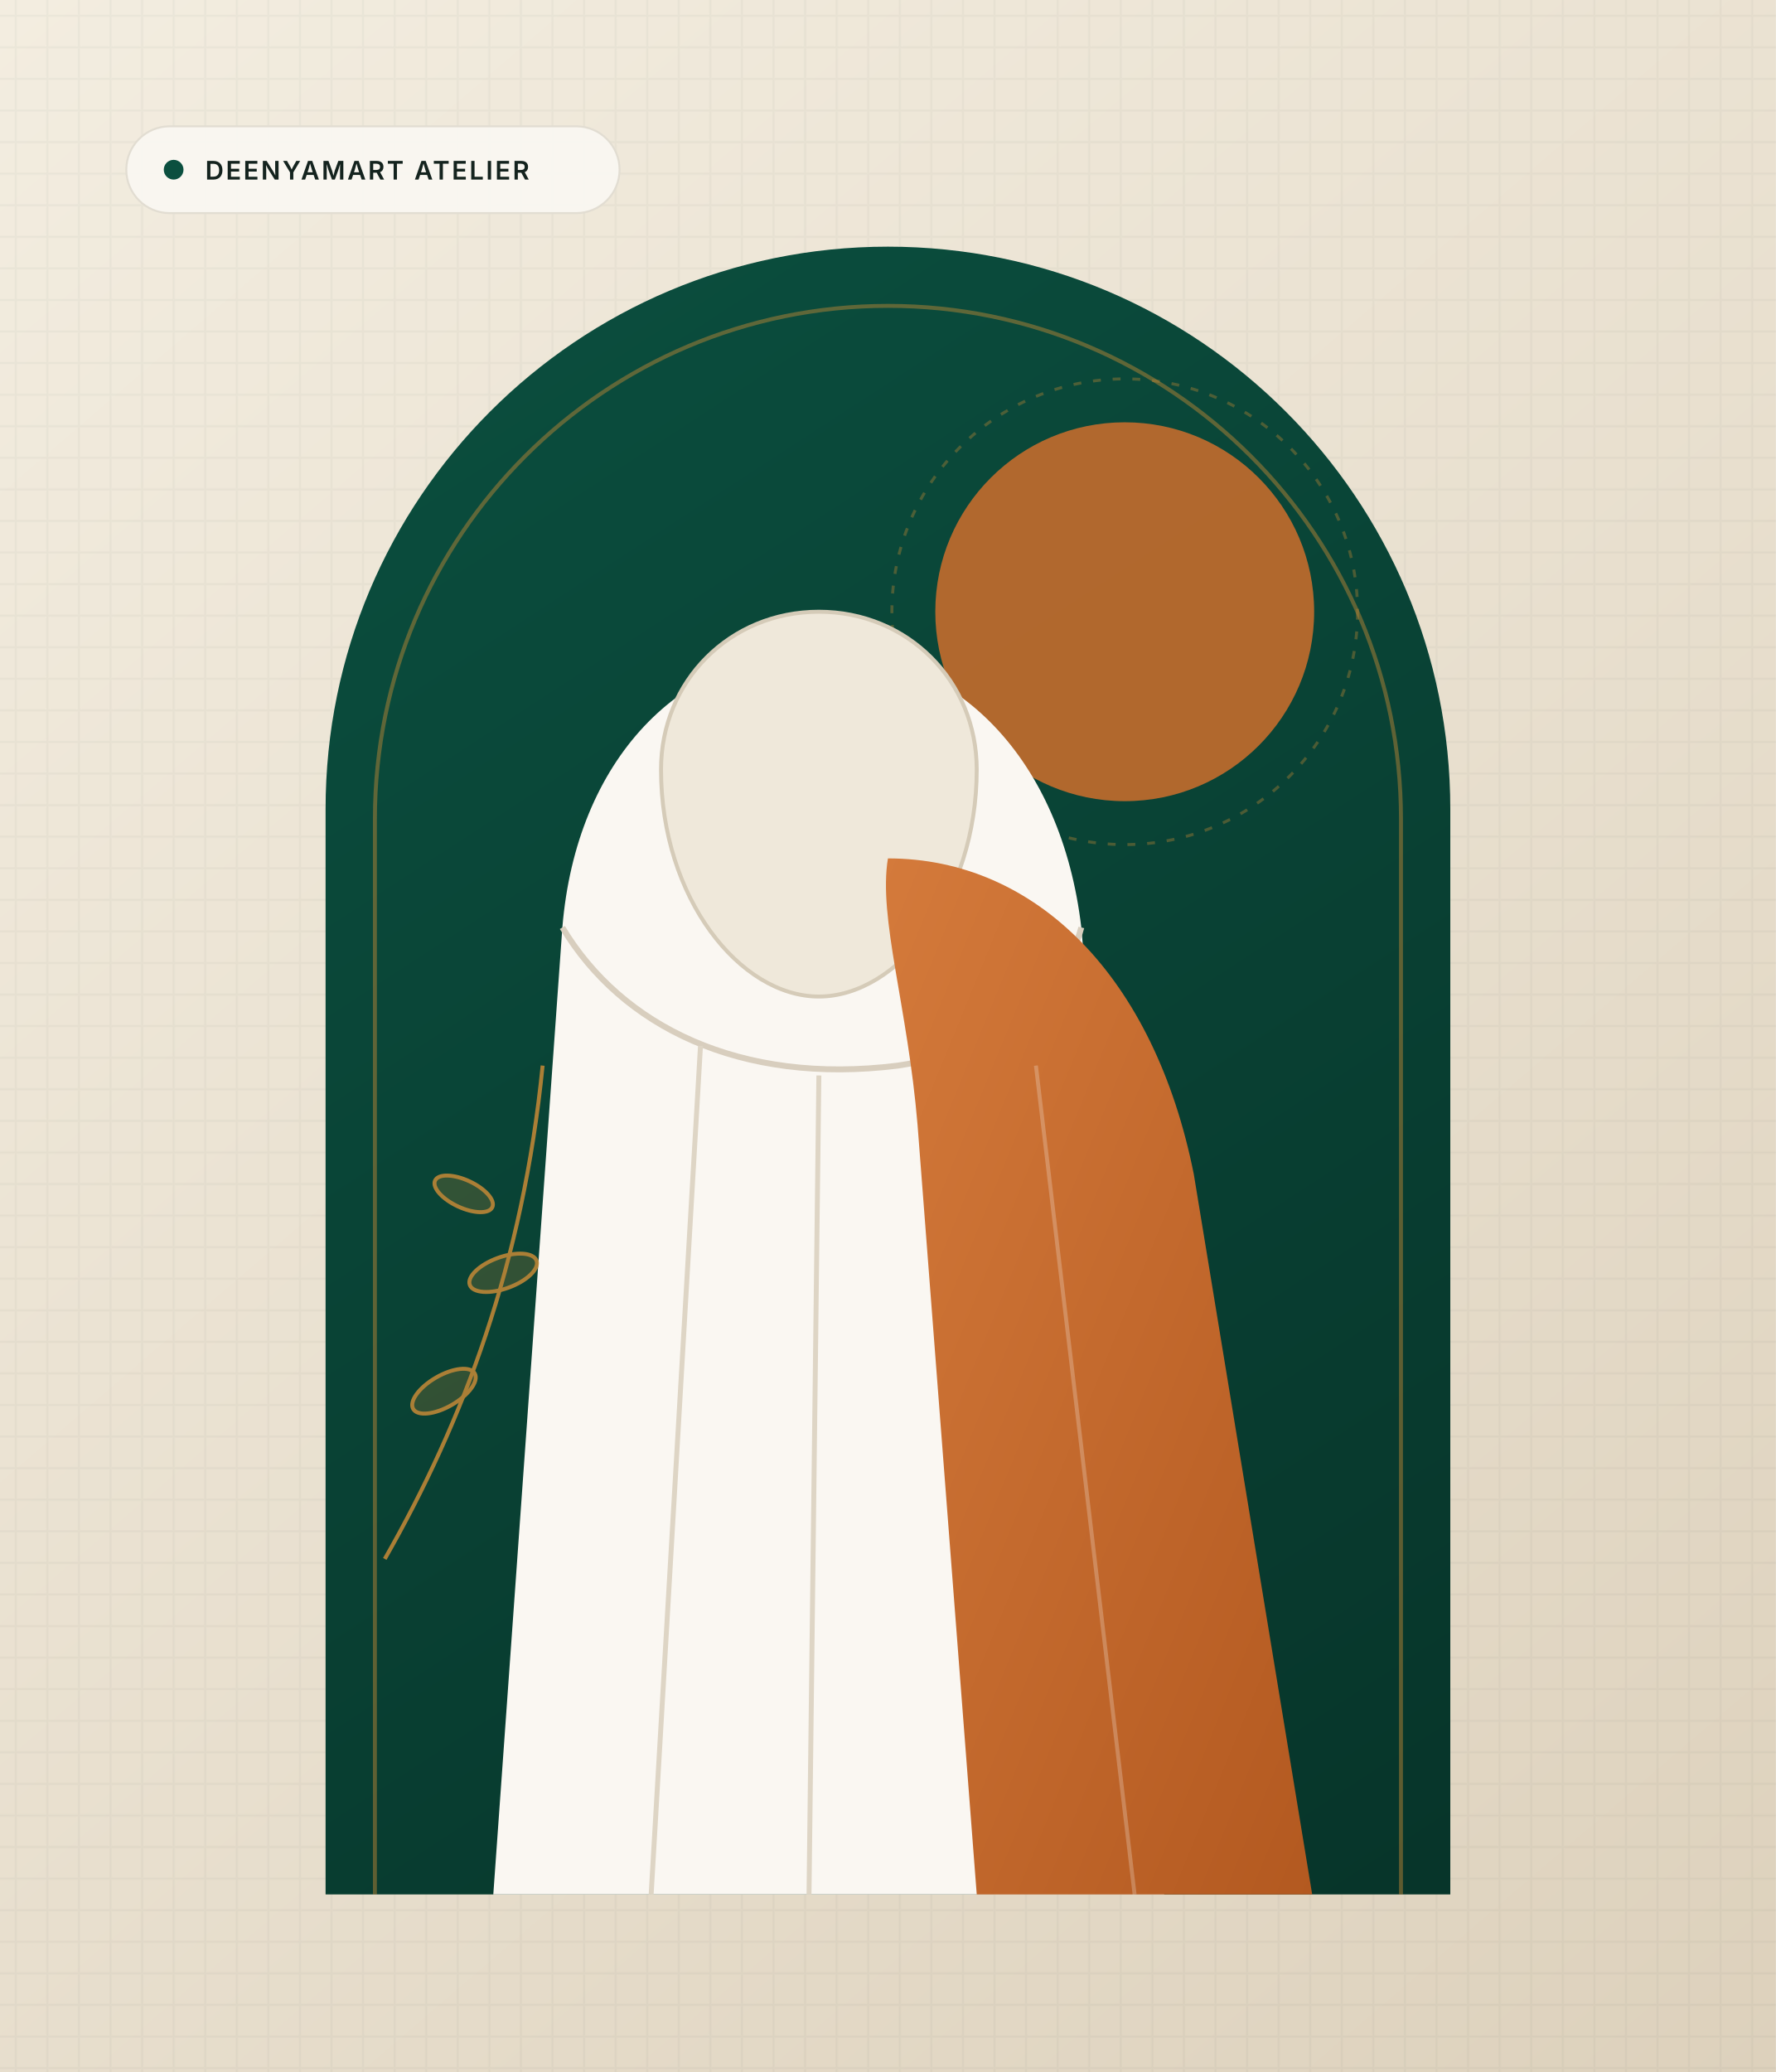
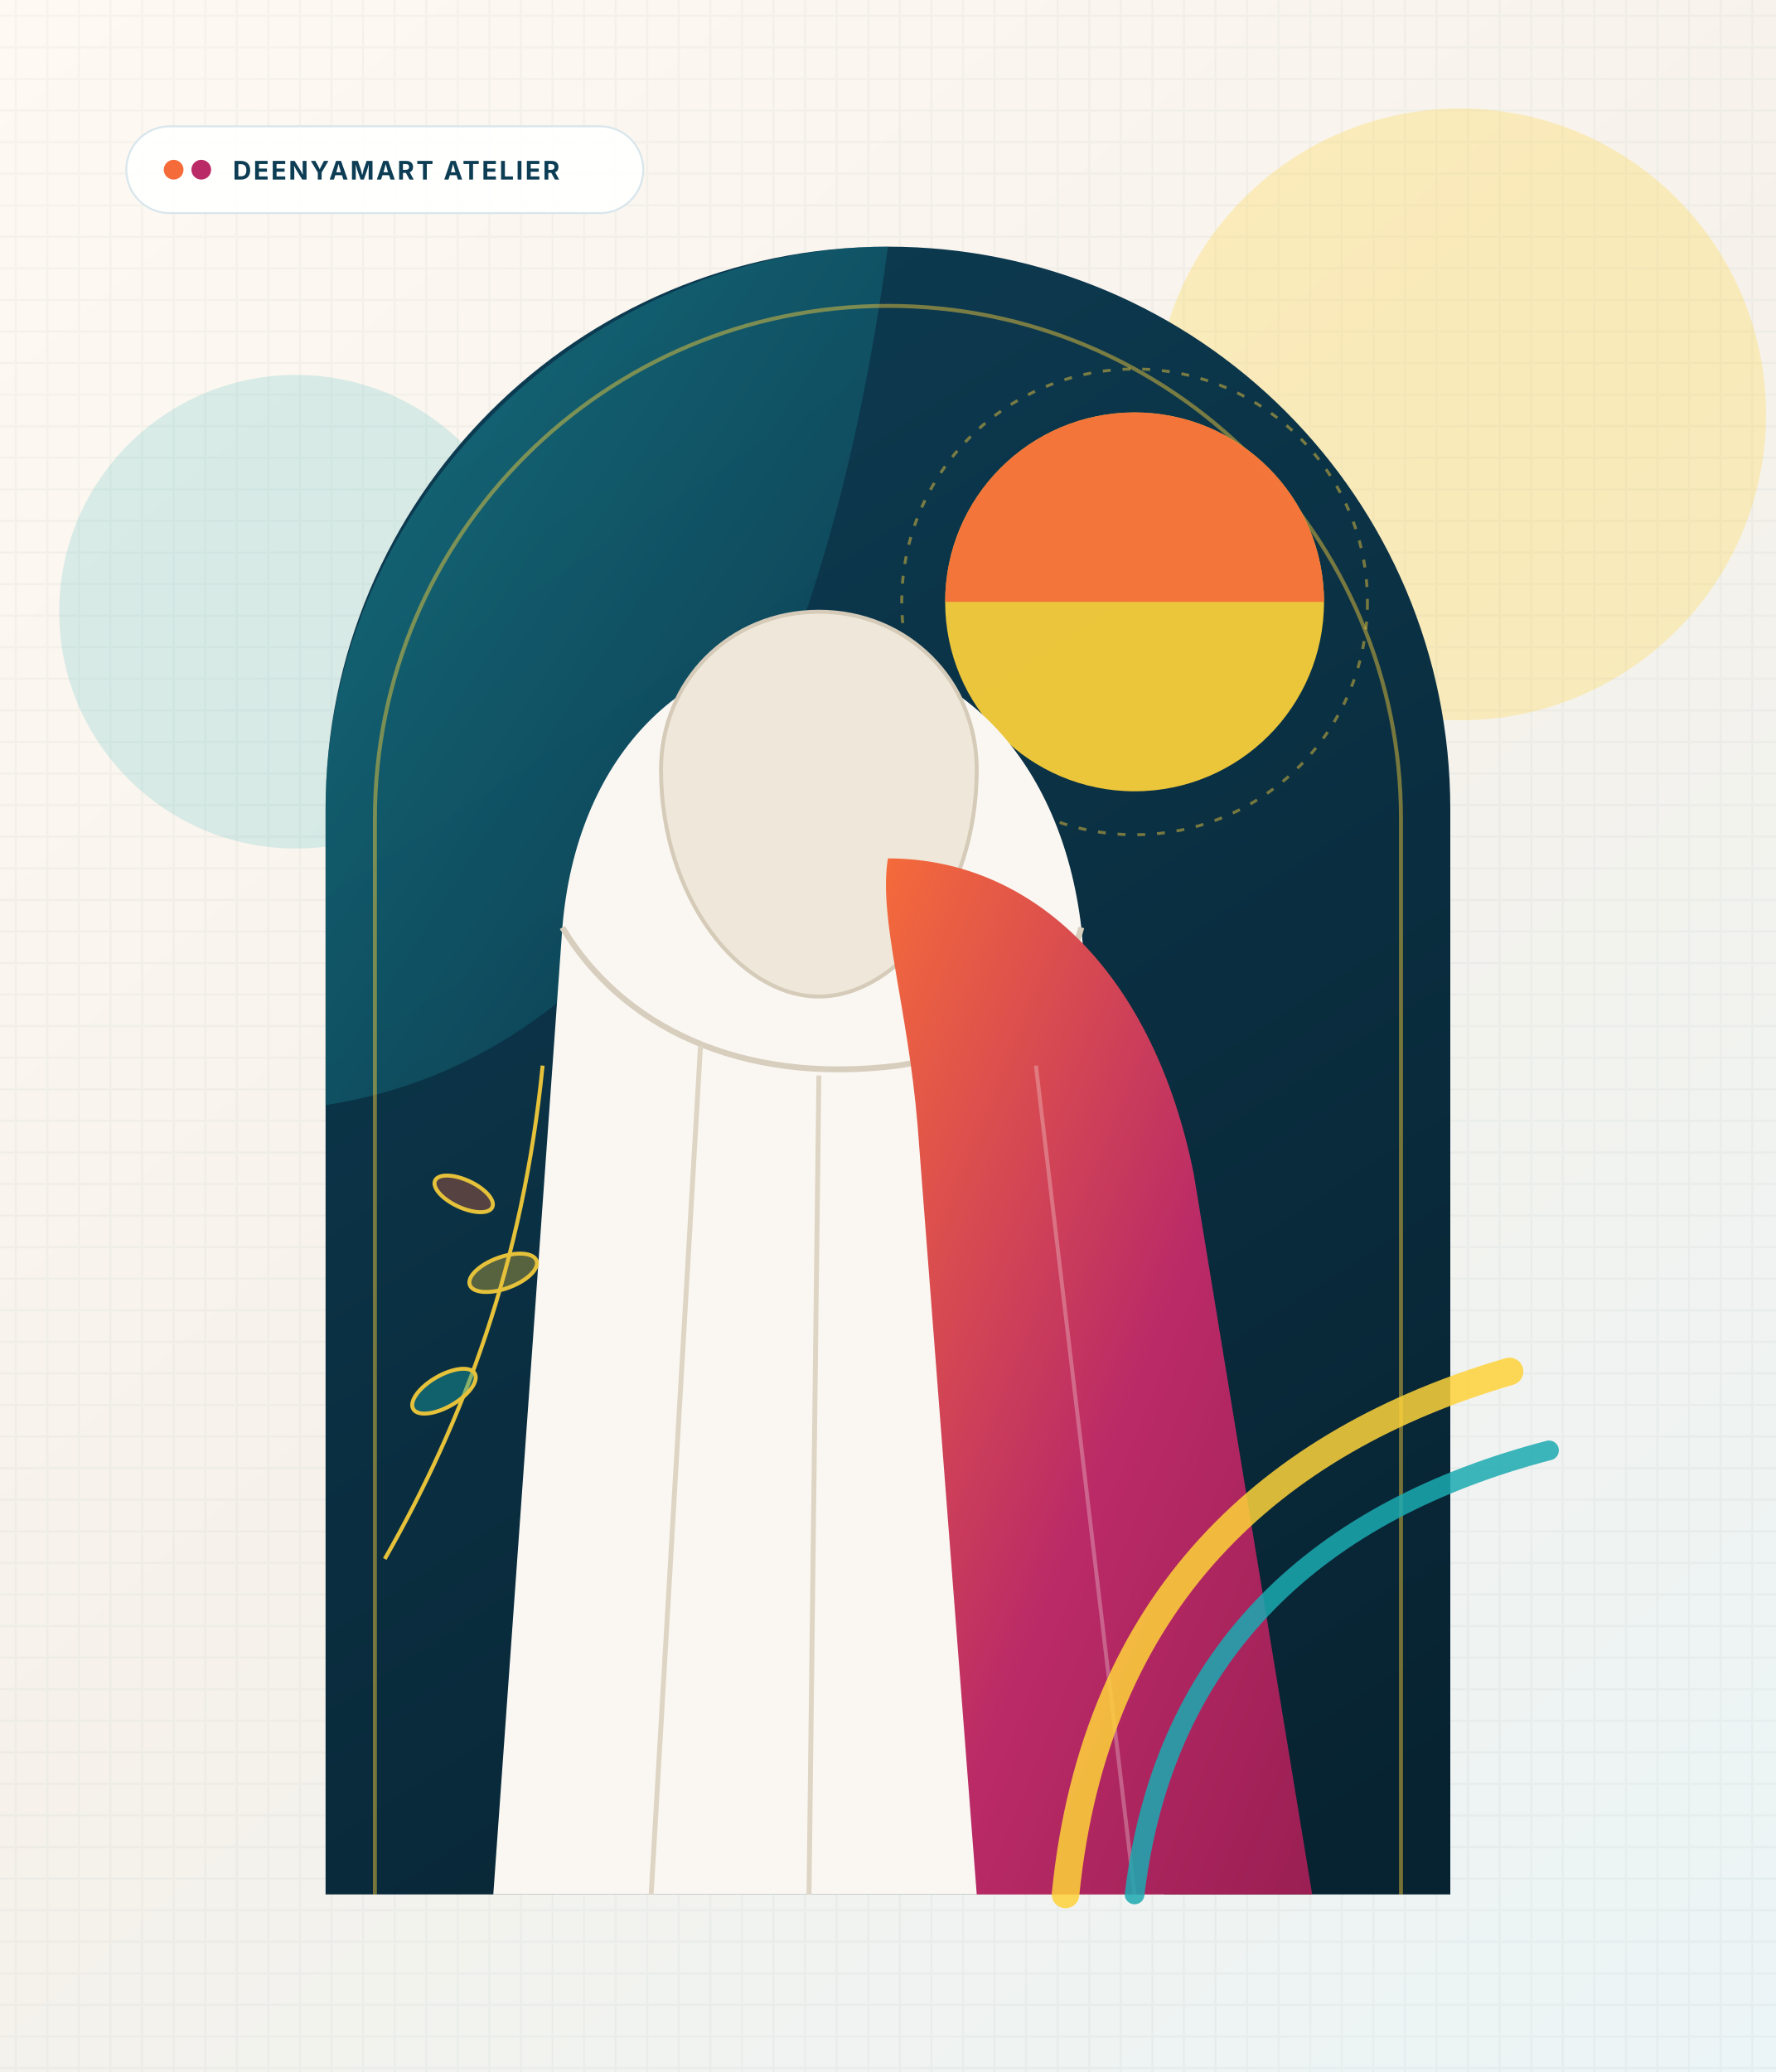
<svg xmlns="http://www.w3.org/2000/svg" viewBox="0 0 900 1050" fill="none">
  <defs>
    <linearGradient id="bgGrad" x1="0" y1="0" x2="900" y2="1050" gradientUnits="userSpaceOnUse">
-       <stop offset="0%" stop-color="#F3EDE0" />
-       <stop offset="55%" stop-color="#E8DFCE" />
-       <stop offset="100%" stop-color="#DDD1BC" />
+       <stop offset="0%" stop-color="#FFF9F3" />
+       <stop offset="50%" stop-color="#F6F2EB" />
+       <stop offset="100%" stop-color="#EBF4F6" />
    </linearGradient>
    <linearGradient id="archGrad" x1="180" y1="120" x2="720" y2="950" gradientUnits="userSpaceOnUse">
-       <stop offset="0%" stop-color="#0B4F3F" />
-       <stop offset="100%" stop-color="#07352A" />
+       <stop offset="0%" stop-color="#0D3D54" />
+       <stop offset="55%" stop-color="#0A2E40" />
+       <stop offset="100%" stop-color="#072230" />
    </linearGradient>
-     <linearGradient id="terracottaGrad" x1="0" y1="0" x2="1" y2="1">
-       <stop offset="0%" stop-color="#D47A3B" />
-       <stop offset="100%" stop-color="#B35920" />
+     <linearGradient id="sunsetWave" x1="0" y1="0" x2="1" y2="1">
+       <stop offset="0%" stop-color="#F56B3A" />
+       <stop offset="55%" stop-color="#BA2A67" />
+       <stop offset="100%" stop-color="#9A1F53" />
+     </linearGradient>
+     <linearGradient id="tealArc" x1="0" y1="0" x2="1" y2="1">
+       <stop offset="0%" stop-color="#1CA9B0" />
+       <stop offset="100%" stop-color="#0D3D54" />
    </linearGradient>
    <pattern id="linenWeave" width="16" height="16" patternUnits="userSpaceOnUse">
-       <path d="M0 8H16M8 0V16" stroke="#14231E" stroke-opacity="0.035" stroke-width="1" />
+       <path d="M0 8H16M8 0V16" stroke="#0D3D54" stroke-opacity="0.035" stroke-width="1" />
    </pattern>
  </defs>
  <rect width="900" height="1050" fill="url(#bgGrad)" />
  <rect width="900" height="1050" fill="url(#linenWeave)" />
+   <circle cx="740" cy="210" r="155" fill="#FED23A" fill-opacity="0.28" />
+   <circle cx="150" cy="310" r="120" fill="#1CA9B0" fill-opacity="0.16" />
  <path d="M165 960V410C165 252.6 292.6 125 450 125C607.4 125 735 252.6 735 410V960H165Z" fill="url(#archGrad)" />
-   <path d="M190 960V415C190 271.4 306.4 155 450 155C593.6 155 710 271.4 710 415V960" stroke="#C88A36" stroke-opacity="0.45" stroke-width="2" />
-   <circle cx="570" cy="310" r="96" fill="#C86D2D" fill-opacity="0.88" />
-   <circle cx="570" cy="310" r="118" stroke="#C88A36" stroke-opacity="0.35" stroke-width="1.5" stroke-dasharray="4 6" />
+   <path d="M165 560C295 540 410 420 450 125C300 125 165 252.6 165 410V560Z" fill="url(#tealArc)" fill-opacity="0.45" />
+   <path d="M190 960V415C190 271.4 306.4 155 450 155C593.6 155 710 271.4 710 415V960" stroke="#FED23A" stroke-opacity="0.45" stroke-width="2" />
+   <circle cx="575" cy="305" r="96" fill="#FED23A" fill-opacity="0.92" />
+   <path d="M479 305C479 252 522 209 575 209C628 209 671 252 671 305H479Z" fill="#F56B3A" fill-opacity="0.88" />
+   <circle cx="575" cy="305" r="118" stroke="#FED23A" stroke-opacity="0.45" stroke-width="1.5" stroke-dasharray="4 6" />
  <path d="M250 960L285 470C292 385 345 330 415 330C485 330 538 385 548 470L590 960H250Z" fill="#FAF7F2" />
  <path d="M285 470C315 520 375 550 455 540C510 532 540 500 548 470" stroke="#D8CEBE" stroke-width="3" fill="none" />
  <path d="M335 390C335 345 370 310 415 310C460 310 495 345 495 390C495 455 455 505 415 505C375 505 335 455 335 390Z" fill="#EFE8DA" stroke="#D5CBB8" stroke-width="2" />
  <path d="M355 530L330 960" stroke="#DED5C5" stroke-width="2.5" />
  <path d="M415 545L410 960" stroke="#DED5C5" stroke-width="2.5" />
  <path d="M475 535L505 960" stroke="#DED5C5" stroke-width="2.5" />
-   <path d="M450 435C525 435 585 495 605 595L665 960H495L465 570C460 510 445 465 450 435Z" fill="url(#terracottaGrad)" />
-   <path d="M525 540L575 960" stroke="#FAF7F2" stroke-opacity="0.25" stroke-width="2" />
-   <g stroke="#C88A36" stroke-width="2" fill="none" opacity="0.85">
+   <path d="M450 435C525 435 585 495 605 595L665 960H495L465 570C460 510 445 465 450 435Z" fill="url(#sunsetWave)" />
+   <path d="M525 540L575 960" stroke="#FAF7F2" stroke-opacity="0.28" stroke-width="2" />
+   <path d="M540 960C555 810 645 730 765 695" stroke="#FED23A" stroke-width="14" stroke-linecap="round" stroke-opacity="0.85" />
+   <path d="M575 960C590 835 670 765 785 735" stroke="#1CA9B0" stroke-width="10" stroke-linecap="round" stroke-opacity="0.85" />
+   <g stroke="#FED23A" stroke-width="2" fill="none" opacity="0.9">
    <path d="M195 790C235 720 265 640 275 540" />
-     <ellipse cx="225" cy="705" rx="18" ry="8" transform="rotate(-30 225 705)" fill="#C88A36" fill-opacity="0.25" />
-     <ellipse cx="255" cy="645" rx="18" ry="8" transform="rotate(-20 255 645)" fill="#C88A36" fill-opacity="0.25" />
-     <ellipse cx="235" cy="605" rx="16" ry="7" transform="rotate(25 235 605)" fill="#C88A36" fill-opacity="0.25" />
+     <ellipse cx="225" cy="705" rx="18" ry="8" transform="rotate(-30 225 705)" fill="#1CA9B0" fill-opacity="0.45" />
+     <ellipse cx="255" cy="645" rx="18" ry="8" transform="rotate(-20 255 645)" fill="#FED23A" fill-opacity="0.35" />
+     <ellipse cx="235" cy="605" rx="16" ry="7" transform="rotate(25 235 605)" fill="#F56B3A" fill-opacity="0.35" />
  </g>
-   <rect x="64" y="64" width="250" height="44" rx="22" fill="#FAF7F2" fill-opacity="0.92" stroke="#E2DDD2" />
-   <circle cx="88" cy="86" r="5" fill="#0B4F3F" />
-   <text x="104" y="91" fill="#14231E" font-family="system-ui, -apple-system, sans-serif" font-size="13" font-weight="600" letter-spacing="0.08em">DEENYAMART ATELIER</text>
+   <rect x="64" y="64" width="262" height="44" rx="22" fill="#FFFFFF" fill-opacity="0.95" stroke="#D9E6EC" />
+   <circle cx="88" cy="86" r="5" fill="#F56B3A" />
+   <circle cx="102" cy="86" r="5" fill="#BA2A67" />
+   <text x="118" y="91" fill="#0D3D54" font-family="system-ui, -apple-system, sans-serif" font-size="13" font-weight="700" letter-spacing="0.08em">DEENYAMART ATELIER</text>
</svg>
